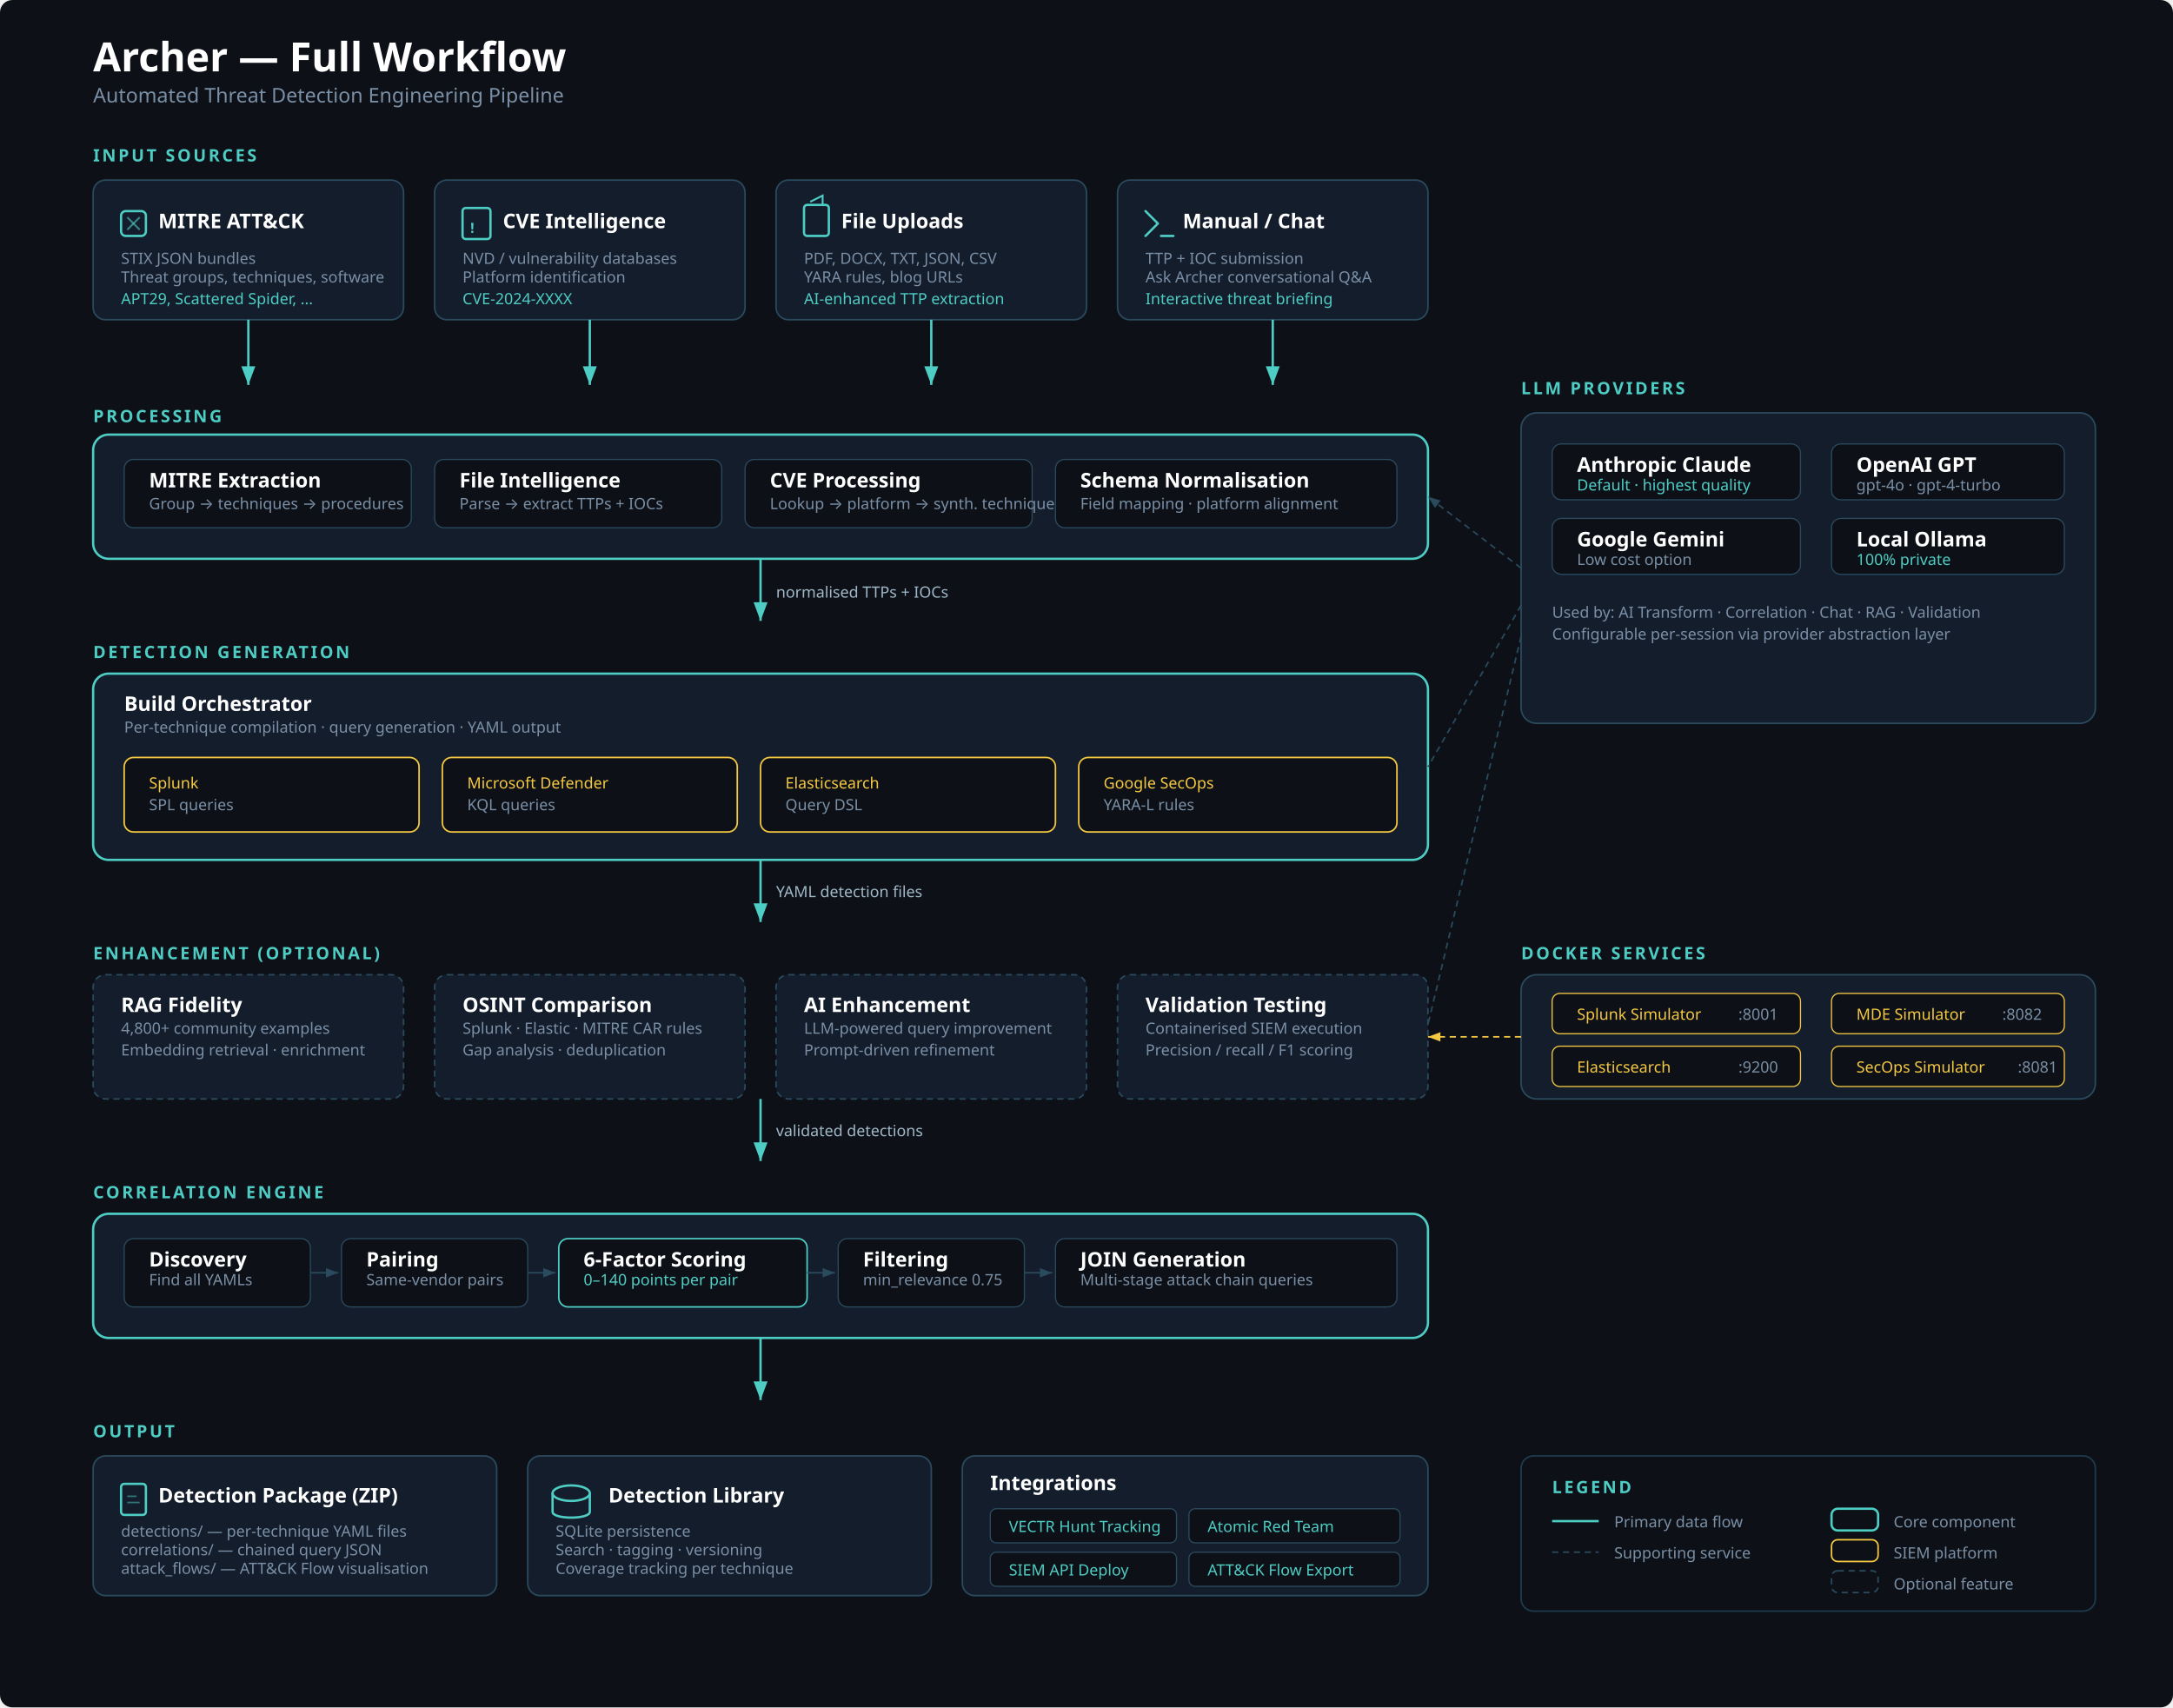
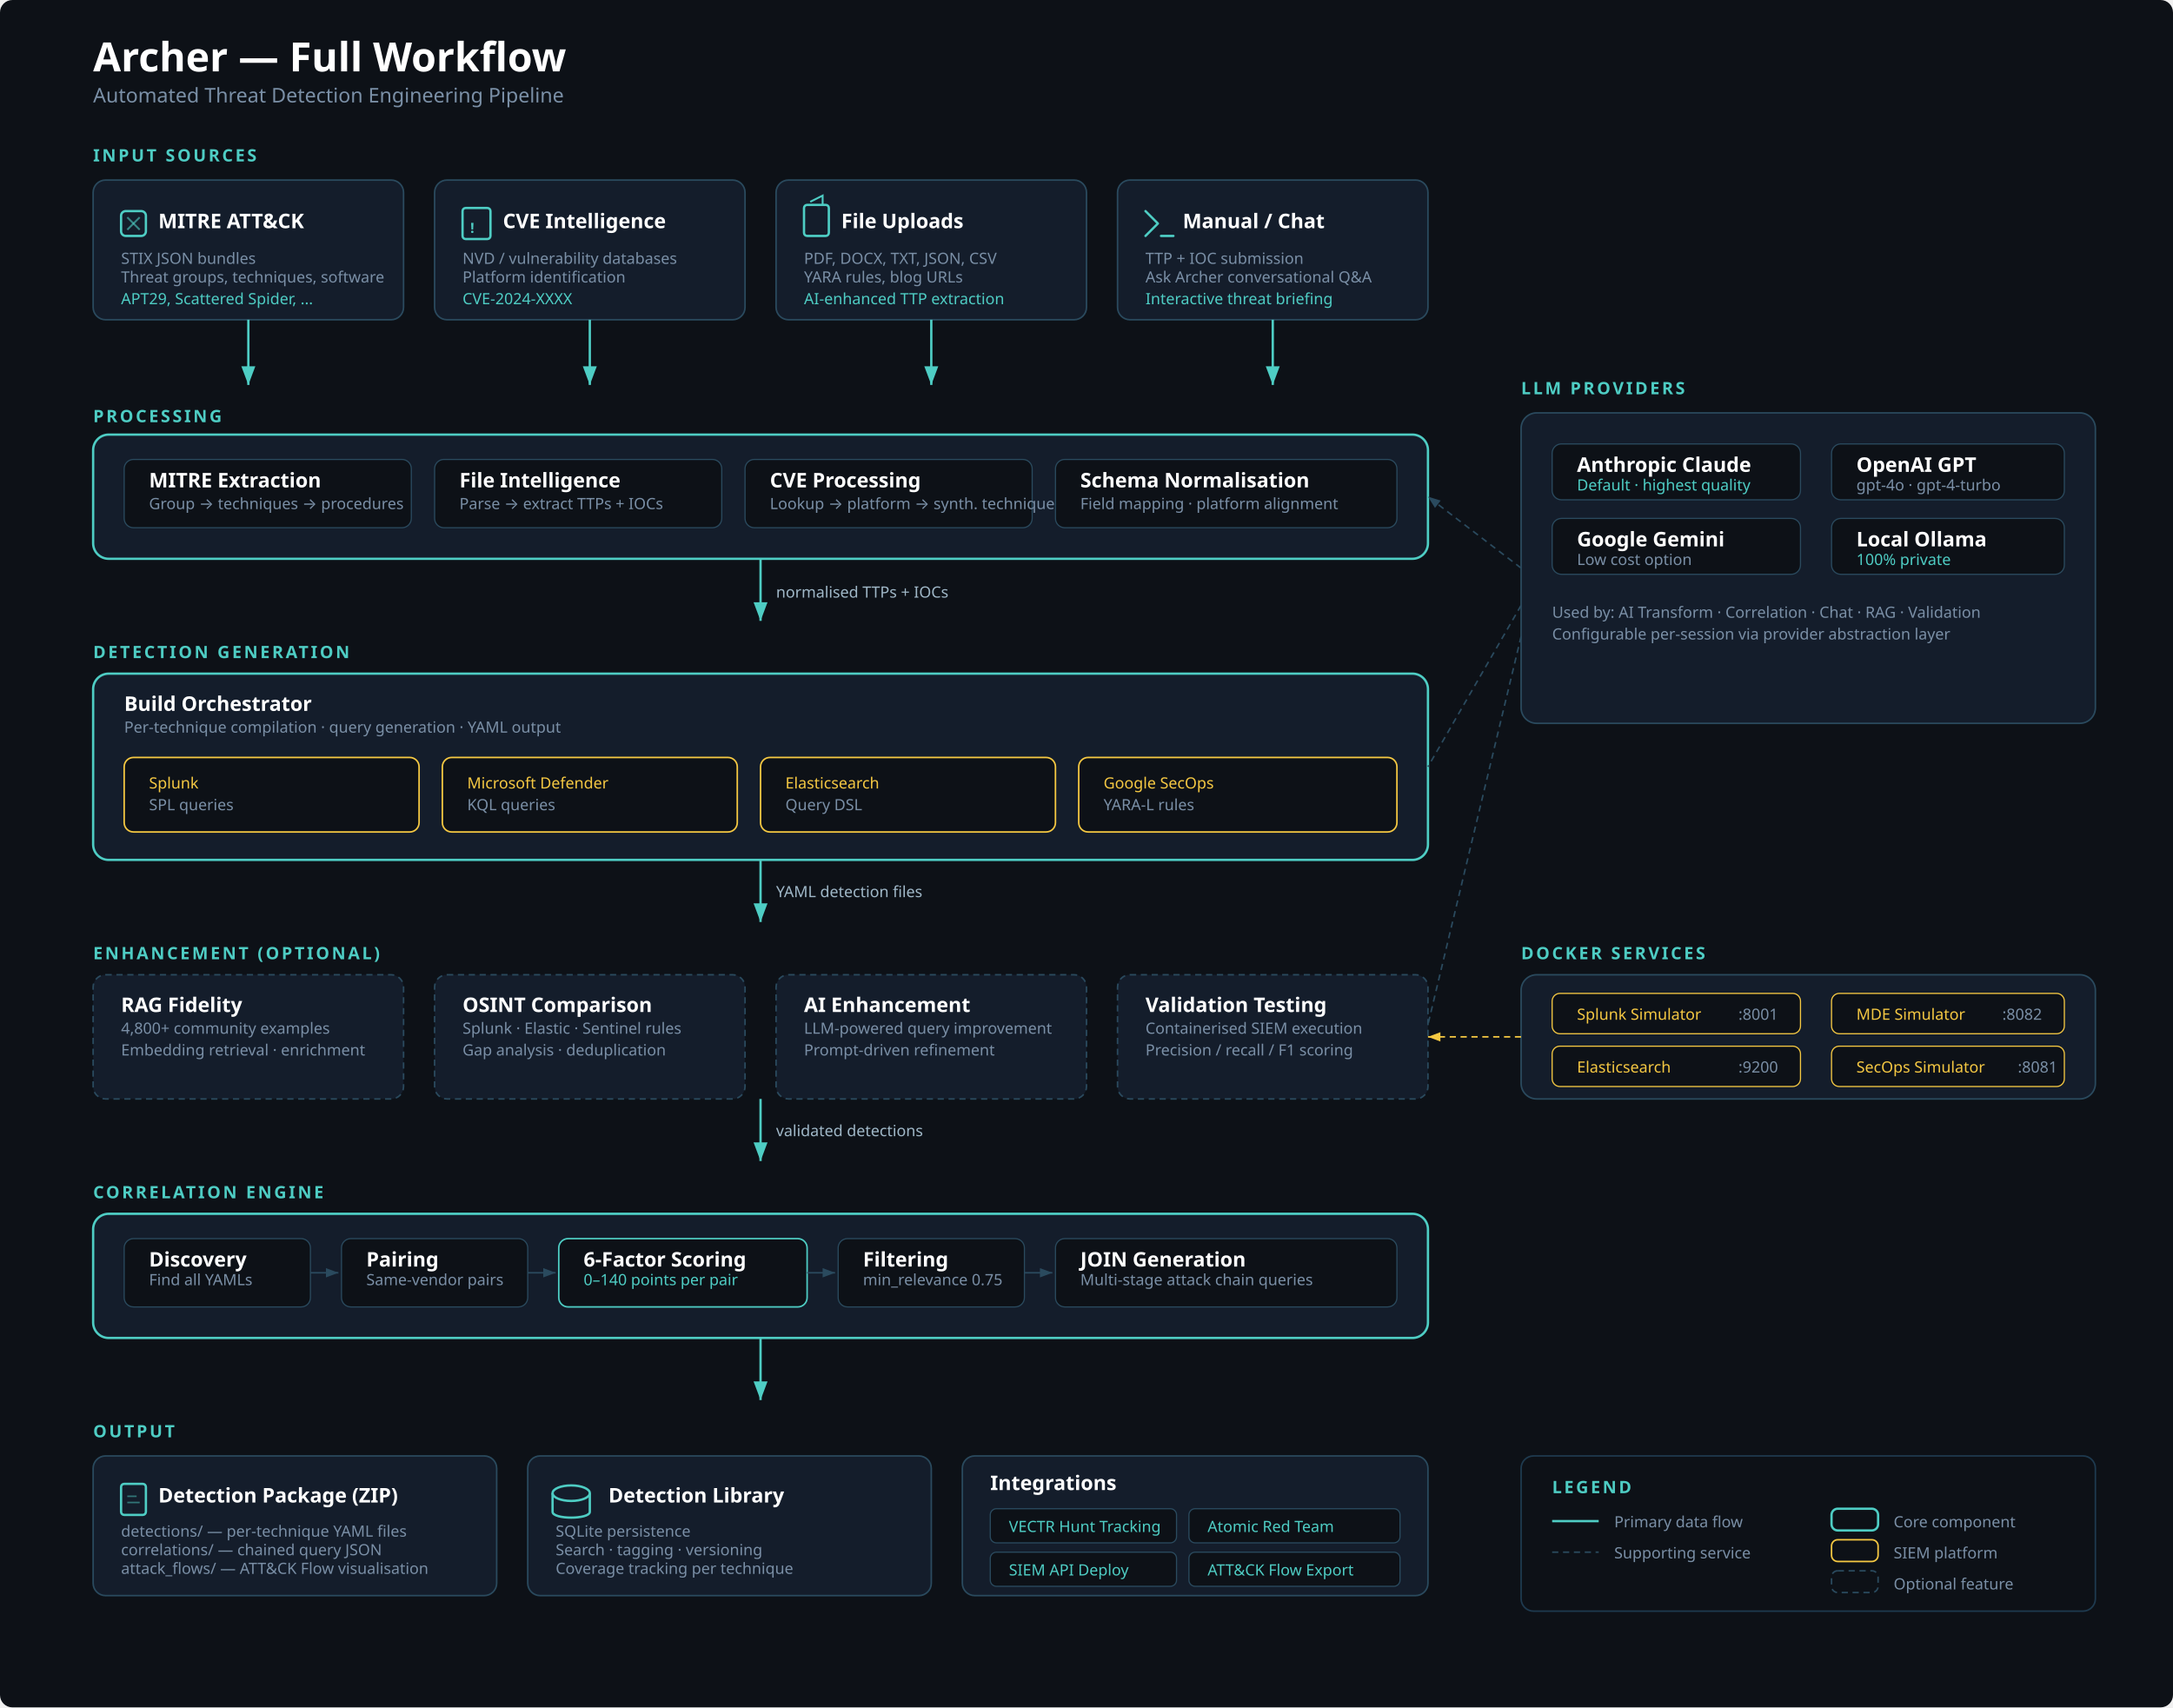
<svg xmlns="http://www.w3.org/2000/svg" viewBox="0 0 1400 1100" font-family="'Segoe UI', 'SF Pro Display', -apple-system, sans-serif">
  <defs>
    <style>
      .title { font-size: 26px; font-weight: 700; fill: #ffffff; }
      .subtitle { font-size: 13px; fill: #7a8fa6; }
      .section-label { font-size: 11px; fill: #4ecdc4; font-weight: 600; letter-spacing: 1.5px; }
      .box-title { font-size: 13px; fill: #ffffff; font-weight: 600; }
      .box-detail { font-size: 10px; fill: #7a8fa6; }
      .box-accent { font-size: 10px; fill: #4ecdc4; }
      .connector-label { font-size: 10px; fill: #a0b8c8; font-weight: 500; }
      .siem-label { font-size: 10px; fill: #f5c842; font-weight: 500; }
    </style>
    <marker id="arrow" markerWidth="8" markerHeight="6" refX="8" refY="3" orient="auto">
      <path d="M0,0 L8,3 L0,6" fill="#4ecdc4" />
    </marker>
    <marker id="arrowDim" markerWidth="8" markerHeight="6" refX="8" refY="3" orient="auto">
      <path d="M0,0 L8,3 L0,6" fill="#2a4a5e" />
    </marker>
    <marker id="arrowGold" markerWidth="8" markerHeight="6" refX="8" refY="3" orient="auto">
      <path d="M0,0 L8,3 L0,6" fill="#f5c842" />
    </marker>
  </defs>
  <rect width="1400" height="1100" fill="#0d1117" rx="8" />
  <text x="60" y="46" class="title">Archer — Full Workflow</text>
  <text x="60" y="66" class="subtitle">Automated Threat Detection Engineering Pipeline</text>
  <text x="60" y="104" class="section-label">INPUT SOURCES</text>
  <rect x="60" y="116" width="200" height="90" rx="8" fill="#141d2b" stroke="#2a4a5e" stroke-width="1" />
  <rect x="78" y="136" width="16" height="16" rx="3" fill="none" stroke="#4ecdc4" stroke-width="1.5" />
  <line x1="82" y1="140" x2="90" y2="148" stroke="#4ecdc4" stroke-width="1.2" opacity="0.6" />
  <line x1="82" y1="148" x2="90" y2="140" stroke="#4ecdc4" stroke-width="1.2" opacity="0.6" />
  <text x="102" y="147" class="box-title">MITRE ATT&amp;CK</text>
  <text x="78" y="170" class="box-detail">STIX JSON bundles</text>
  <text x="78" y="182" class="box-detail">Threat groups, techniques, software</text>
  <text x="78" y="196" class="box-accent">APT29, Scattered Spider, ...</text>
  <rect x="280" y="116" width="200" height="90" rx="8" fill="#141d2b" stroke="#2a4a5e" stroke-width="1" />
  <circle cx="88" cy="0" r="0" fill="none" />
  <rect x="298" y="134" width="18" height="20" rx="2" fill="none" stroke="#4ecdc4" stroke-width="1.5" />
  <text x="303" y="150" style="font-size:9px; fill:#4ecdc4; font-weight:700">!</text>
  <text x="324" y="147" class="box-title">CVE Intelligence</text>
  <text x="298" y="170" class="box-detail">NVD / vulnerability databases</text>
  <text x="298" y="182" class="box-detail">Platform identification</text>
  <text x="298" y="196" class="box-accent">CVE-2024-XXXX</text>
  <rect x="500" y="116" width="200" height="90" rx="8" fill="#141d2b" stroke="#2a4a5e" stroke-width="1" />
  <rect x="518" y="132" width="16" height="20" rx="2" fill="none" stroke="#4ecdc4" stroke-width="1.5" />
  <path d="M522,130 L530,126 L530,132" fill="none" stroke="#4ecdc4" stroke-width="1.2" />
  <text x="542" y="147" class="box-title">File Uploads</text>
  <text x="518" y="170" class="box-detail">PDF, DOCX, TXT, JSON, CSV</text>
  <text x="518" y="182" class="box-detail">YARA rules, blog URLs</text>
  <text x="518" y="196" class="box-accent">AI-enhanced TTP extraction</text>
  <rect x="720" y="116" width="200" height="90" rx="8" fill="#141d2b" stroke="#2a4a5e" stroke-width="1" />
  <polyline points="738,136 746,144 738,152" fill="none" stroke="#4ecdc4" stroke-width="1.5" stroke-linecap="round" stroke-linejoin="round" />
  <line x1="748" y1="152" x2="756" y2="152" stroke="#4ecdc4" stroke-width="1.5" stroke-linecap="round" />
  <text x="762" y="147" class="box-title">Manual / Chat</text>
  <text x="738" y="170" class="box-detail">TTP + IOC submission</text>
  <text x="738" y="182" class="box-detail">Ask Archer conversational Q&amp;A</text>
  <text x="738" y="196" class="box-accent">Interactive threat briefing</text>
  <line x1="160" y1="206" x2="160" y2="248" stroke="#4ecdc4" stroke-width="1.5" marker-end="url(#arrow)" />
  <line x1="380" y1="206" x2="380" y2="248" stroke="#4ecdc4" stroke-width="1.5" marker-end="url(#arrow)" />
  <line x1="600" y1="206" x2="600" y2="248" stroke="#4ecdc4" stroke-width="1.5" marker-end="url(#arrow)" />
  <line x1="820" y1="206" x2="820" y2="248" stroke="#4ecdc4" stroke-width="1.5" marker-end="url(#arrow)" />
  <text x="60" y="272" class="section-label">PROCESSING</text>
  <rect x="60" y="280" width="860" height="80" rx="10" fill="#141d2b" stroke="#4ecdc4" stroke-width="1.5" />
  <rect x="80" y="296" width="185" height="44" rx="6" fill="#0d1117" stroke="#2a4a5e" stroke-width="0.75" />
  <text x="96" y="314" class="box-title">MITRE Extraction</text>
  <text x="96" y="328" class="box-detail">Group → techniques → procedures</text>
  <rect x="280" y="296" width="185" height="44" rx="6" fill="#0d1117" stroke="#2a4a5e" stroke-width="0.75" />
  <text x="296" y="314" class="box-title">File Intelligence</text>
  <text x="296" y="328" class="box-detail">Parse → extract TTPs + IOCs</text>
  <rect x="480" y="296" width="185" height="44" rx="6" fill="#0d1117" stroke="#2a4a5e" stroke-width="0.75" />
  <text x="496" y="314" class="box-title">CVE Processing</text>
  <text x="496" y="328" class="box-detail">Lookup → platform → synth. techniques</text>
  <rect x="680" y="296" width="220" height="44" rx="6" fill="#0d1117" stroke="#2a4a5e" stroke-width="0.75" />
  <text x="696" y="314" class="box-title">Schema Normalisation</text>
  <text x="696" y="328" class="box-detail">Field mapping · platform alignment</text>
  <line x1="490" y1="360" x2="490" y2="400" stroke="#4ecdc4" stroke-width="1.5" marker-end="url(#arrow)" />
  <text x="500" y="385" class="connector-label">normalised TTPs + IOCs</text>
  <text x="60" y="424" class="section-label">DETECTION GENERATION</text>
  <rect x="60" y="434" width="860" height="120" rx="10" fill="#141d2b" stroke="#4ecdc4" stroke-width="1.5" />
  <text x="80" y="458" class="box-title">Build Orchestrator</text>
  <text x="80" y="472" class="box-detail">Per-technique compilation · query generation · YAML output</text>
  <rect x="80" y="488" width="190" height="48" rx="6" fill="#0d1117" stroke="#f5c842" stroke-width="1" />
  <text x="96" y="508" class="siem-label">Splunk</text>
  <text x="96" y="522" class="box-detail">SPL queries</text>
  <rect x="285" y="488" width="190" height="48" rx="6" fill="#0d1117" stroke="#f5c842" stroke-width="1" />
  <text x="301" y="508" class="siem-label">Microsoft Defender</text>
  <text x="301" y="522" class="box-detail">KQL queries</text>
  <rect x="490" y="488" width="190" height="48" rx="6" fill="#0d1117" stroke="#f5c842" stroke-width="1" />
  <text x="506" y="508" class="siem-label">Elasticsearch</text>
  <text x="506" y="522" class="box-detail">Query DSL</text>
  <rect x="695" y="488" width="205" height="48" rx="6" fill="#0d1117" stroke="#f5c842" stroke-width="1" />
  <text x="711" y="508" class="siem-label">Google SecOps</text>
  <text x="711" y="522" class="box-detail">YARA-L rules</text>
  <line x1="490" y1="554" x2="490" y2="594" stroke="#4ecdc4" stroke-width="1.5" marker-end="url(#arrow)" />
  <text x="500" y="578" class="connector-label">YAML detection files</text>
  <text x="60" y="618" class="section-label">ENHANCEMENT (OPTIONAL)</text>
  <rect x="60" y="628" width="200" height="80" rx="8" fill="#141d2b" stroke="#2a4a5e" stroke-width="1" stroke-dasharray="4,3" />
  <text x="78" y="652" class="box-title">RAG Fidelity</text>
  <text x="78" y="666" class="box-detail">4,800+ community examples</text>
  <text x="78" y="680" class="box-detail">Embedding retrieval · enrichment</text>
  <rect x="280" y="628" width="200" height="80" rx="8" fill="#141d2b" stroke="#2a4a5e" stroke-width="1" stroke-dasharray="4,3" />
  <text x="298" y="652" class="box-title">OSINT Comparison</text>
-   <text x="298" y="666" class="box-detail">Splunk · Elastic · MITRE CAR rules</text>
+   <text x="298" y="666" class="box-detail">Splunk · Elastic · Sentinel rules</text>
  <text x="298" y="680" class="box-detail">Gap analysis · deduplication</text>
  <rect x="500" y="628" width="200" height="80" rx="8" fill="#141d2b" stroke="#2a4a5e" stroke-width="1" stroke-dasharray="4,3" />
  <text x="518" y="652" class="box-title">AI Enhancement</text>
  <text x="518" y="666" class="box-detail">LLM-powered query improvement</text>
  <text x="518" y="680" class="box-detail">Prompt-driven refinement</text>
  <rect x="720" y="628" width="200" height="80" rx="8" fill="#141d2b" stroke="#2a4a5e" stroke-width="1" stroke-dasharray="4,3" />
  <text x="738" y="652" class="box-title">Validation Testing</text>
  <text x="738" y="666" class="box-detail">Containerised SIEM execution</text>
  <text x="738" y="680" class="box-detail">Precision / recall / F1 scoring</text>
  <line x1="490" y1="708" x2="490" y2="748" stroke="#4ecdc4" stroke-width="1.5" marker-end="url(#arrow)" />
  <text x="500" y="732" class="connector-label">validated detections</text>
  <text x="60" y="772" class="section-label">CORRELATION ENGINE</text>
  <rect x="60" y="782" width="860" height="80" rx="10" fill="#141d2b" stroke="#4ecdc4" stroke-width="1.5" />
  <rect x="80" y="798" width="120" height="44" rx="6" fill="#0d1117" stroke="#2a4a5e" stroke-width="0.75" />
  <text x="96" y="816" class="box-title">Discovery</text>
  <text x="96" y="828" class="box-detail">Find all YAMLs</text>
  <line x1="200" y1="820" x2="218" y2="820" stroke="#2a4a5e" stroke-width="1" marker-end="url(#arrowDim)" />
  <rect x="220" y="798" width="120" height="44" rx="6" fill="#0d1117" stroke="#2a4a5e" stroke-width="0.75" />
  <text x="236" y="816" class="box-title">Pairing</text>
  <text x="236" y="828" class="box-detail">Same-vendor pairs</text>
  <line x1="340" y1="820" x2="358" y2="820" stroke="#2a4a5e" stroke-width="1" marker-end="url(#arrowDim)" />
  <rect x="360" y="798" width="160" height="44" rx="6" fill="#0d1117" stroke="#4ecdc4" stroke-width="1" />
  <text x="376" y="816" class="box-title">6-Factor Scoring</text>
  <text x="376" y="828" class="box-accent">0–140 points per pair</text>
  <line x1="520" y1="820" x2="538" y2="820" stroke="#2a4a5e" stroke-width="1" marker-end="url(#arrowDim)" />
  <rect x="540" y="798" width="120" height="44" rx="6" fill="#0d1117" stroke="#2a4a5e" stroke-width="0.75" />
  <text x="556" y="816" class="box-title">Filtering</text>
  <text x="556" y="828" class="box-detail">min_relevance 0.75</text>
  <line x1="660" y1="820" x2="678" y2="820" stroke="#2a4a5e" stroke-width="1" marker-end="url(#arrowDim)" />
  <rect x="680" y="798" width="220" height="44" rx="6" fill="#0d1117" stroke="#2a4a5e" stroke-width="0.75" />
  <text x="696" y="816" class="box-title">JOIN Generation</text>
  <text x="696" y="828" class="box-detail">Multi-stage attack chain queries</text>
  <line x1="490" y1="862" x2="490" y2="902" stroke="#4ecdc4" stroke-width="1.5" marker-end="url(#arrow)" />
  <text x="60" y="926" class="section-label">OUTPUT</text>
  <rect x="60" y="938" width="260" height="90" rx="8" fill="#141d2b" stroke="#2a4a5e" stroke-width="1" />
  <rect x="78" y="956" width="16" height="20" rx="2" fill="none" stroke="#4ecdc4" stroke-width="1.5" />
  <line x1="82" y1="968" x2="90" y2="968" stroke="#4ecdc4" stroke-width="1" opacity="0.5" />
  <line x1="82" y1="964" x2="88" y2="964" stroke="#4ecdc4" stroke-width="1" opacity="0.5" />
  <text x="102" y="968" class="box-title">Detection Package (ZIP)</text>
  <text x="78" y="990" class="box-detail">detections/ — per-technique YAML files</text>
  <text x="78" y="1002" class="box-detail">correlations/ — chained query JSON</text>
  <text x="78" y="1014" class="box-detail">attack_flows/ — ATT&amp;CK Flow visualisation</text>
  <rect x="340" y="938" width="260" height="90" rx="8" fill="#141d2b" stroke="#2a4a5e" stroke-width="1" />
  <ellipse cx="368" cy="962" rx="12" ry="5" fill="none" stroke="#4ecdc4" stroke-width="1.5" />
  <path d="M356,962 L356,974 C356,979 380,979 380,974 L380,962" fill="none" stroke="#4ecdc4" stroke-width="1.5" />
  <text x="392" y="968" class="box-title">Detection Library</text>
  <text x="358" y="990" class="box-detail">SQLite persistence</text>
  <text x="358" y="1002" class="box-detail">Search · tagging · versioning</text>
  <text x="358" y="1014" class="box-detail">Coverage tracking per technique</text>
  <rect x="620" y="938" width="300" height="90" rx="8" fill="#141d2b" stroke="#2a4a5e" stroke-width="1" />
  <text x="638" y="960" class="box-title">Integrations</text>
  <rect x="638" y="972" width="120" height="22" rx="4" fill="#0d1117" stroke="#2a4a5e" stroke-width="0.75" />
  <text x="650" y="987" class="box-accent">VECTR Hunt Tracking</text>
  <rect x="766" y="972" width="136" height="22" rx="4" fill="#0d1117" stroke="#2a4a5e" stroke-width="0.75" />
  <text x="778" y="987" class="box-accent">Atomic Red Team</text>
  <rect x="638" y="1000" width="120" height="22" rx="4" fill="#0d1117" stroke="#2a4a5e" stroke-width="0.75" />
  <text x="650" y="1015" class="box-accent">SIEM API Deploy</text>
  <rect x="766" y="1000" width="136" height="22" rx="4" fill="#0d1117" stroke="#2a4a5e" stroke-width="0.75" />
  <text x="778" y="1015" class="box-accent">ATT&amp;CK Flow Export</text>
  <text x="980" y="254" class="section-label">LLM PROVIDERS</text>
  <rect x="980" y="266" width="370" height="200" rx="10" fill="#141d2b" stroke="#2a4a5e" stroke-width="1" />
  <rect x="1000" y="286" width="160" height="36" rx="6" fill="#0d1117" stroke="#2a4a5e" stroke-width="0.75" />
  <text x="1016" y="304" class="box-title">Anthropic Claude</text>
  <text x="1016" y="316" class="box-accent">Default · highest quality</text>
  <rect x="1180" y="286" width="150" height="36" rx="6" fill="#0d1117" stroke="#2a4a5e" stroke-width="0.75" />
  <text x="1196" y="304" class="box-title">OpenAI GPT</text>
  <text x="1196" y="316" class="box-detail">gpt-4o · gpt-4-turbo</text>
  <rect x="1000" y="334" width="160" height="36" rx="6" fill="#0d1117" stroke="#2a4a5e" stroke-width="0.75" />
  <text x="1016" y="352" class="box-title">Google Gemini</text>
  <text x="1016" y="364" class="box-detail">Low cost option</text>
  <rect x="1180" y="334" width="150" height="36" rx="6" fill="#0d1117" stroke="#2a4a5e" stroke-width="0.75" />
  <text x="1196" y="352" class="box-title">Local Ollama</text>
  <text x="1196" y="364" class="box-accent">100% private</text>
  <text x="1000" y="398" class="box-detail">Used by: AI Transform · Correlation · Chat · RAG · Validation</text>
  <text x="1000" y="412" class="box-detail">Configurable per-session via provider abstraction layer</text>
  <line x1="980" y1="366" x2="920" y2="320" stroke="#2a4a5e" stroke-width="1" stroke-dasharray="4,3" marker-end="url(#arrowDim)" />
  <line x1="980" y1="390" x2="920" y2="494" stroke="#2a4a5e" stroke-width="1" stroke-dasharray="4,3" />
  <line x1="980" y1="410" x2="920" y2="660" stroke="#2a4a5e" stroke-width="1" stroke-dasharray="4,3" />
  <text x="980" y="618" class="section-label">DOCKER SERVICES</text>
  <rect x="980" y="628" width="370" height="80" rx="10" fill="#141d2b" stroke="#2a4a5e" stroke-width="1" />
  <rect x="1000" y="640" width="160" height="26" rx="5" fill="#0d1117" stroke="#f5c842" stroke-width="0.75" />
  <text x="1016" y="657" class="siem-label">Splunk Simulator</text>
  <text x="1120" y="657" class="box-detail">:8001</text>
  <rect x="1180" y="640" width="150" height="26" rx="5" fill="#0d1117" stroke="#f5c842" stroke-width="0.75" />
  <text x="1196" y="657" class="siem-label">MDE Simulator</text>
  <text x="1290" y="657" class="box-detail">:8082</text>
  <rect x="1000" y="674" width="160" height="26" rx="5" fill="#0d1117" stroke="#f5c842" stroke-width="0.75" />
  <text x="1016" y="691" class="siem-label">Elasticsearch</text>
  <text x="1120" y="691" class="box-detail">:9200</text>
  <rect x="1180" y="674" width="150" height="26" rx="5" fill="#0d1117" stroke="#f5c842" stroke-width="0.75" />
  <text x="1196" y="691" class="siem-label">SecOps Simulator</text>
  <text x="1300" y="691" class="box-detail">:8081</text>
  <line x1="980" y1="668" x2="920" y2="668" stroke="#f5c842" stroke-width="1" stroke-dasharray="4,3" marker-end="url(#arrowGold)" />
  <rect x="980" y="938" width="370" height="100" rx="8" fill="#0d1117" stroke="#1e3a4f" stroke-width="1" />
  <text x="1000" y="962" class="section-label">LEGEND</text>
  <line x1="1000" y1="980" x2="1030" y2="980" stroke="#4ecdc4" stroke-width="1.5" />
  <text x="1040" y="984" class="box-detail">Primary data flow</text>
  <line x1="1000" y1="1000" x2="1030" y2="1000" stroke="#2a4a5e" stroke-width="1" stroke-dasharray="4,3" />
  <text x="1040" y="1004" class="box-detail">Supporting service</text>
  <rect x="1180" y="972" width="30" height="14" rx="4" fill="none" stroke="#4ecdc4" stroke-width="1.5" />
  <text x="1220" y="984" class="box-detail">Core component</text>
  <rect x="1180" y="992" width="30" height="14" rx="4" fill="none" stroke="#f5c842" stroke-width="1" />
  <text x="1220" y="1004" class="box-detail">SIEM platform</text>
  <rect x="1180" y="1012" width="30" height="14" rx="4" fill="none" stroke="#2a4a5e" stroke-width="1" stroke-dasharray="4,3" />
  <text x="1220" y="1024" class="box-detail">Optional feature</text>
</svg>
